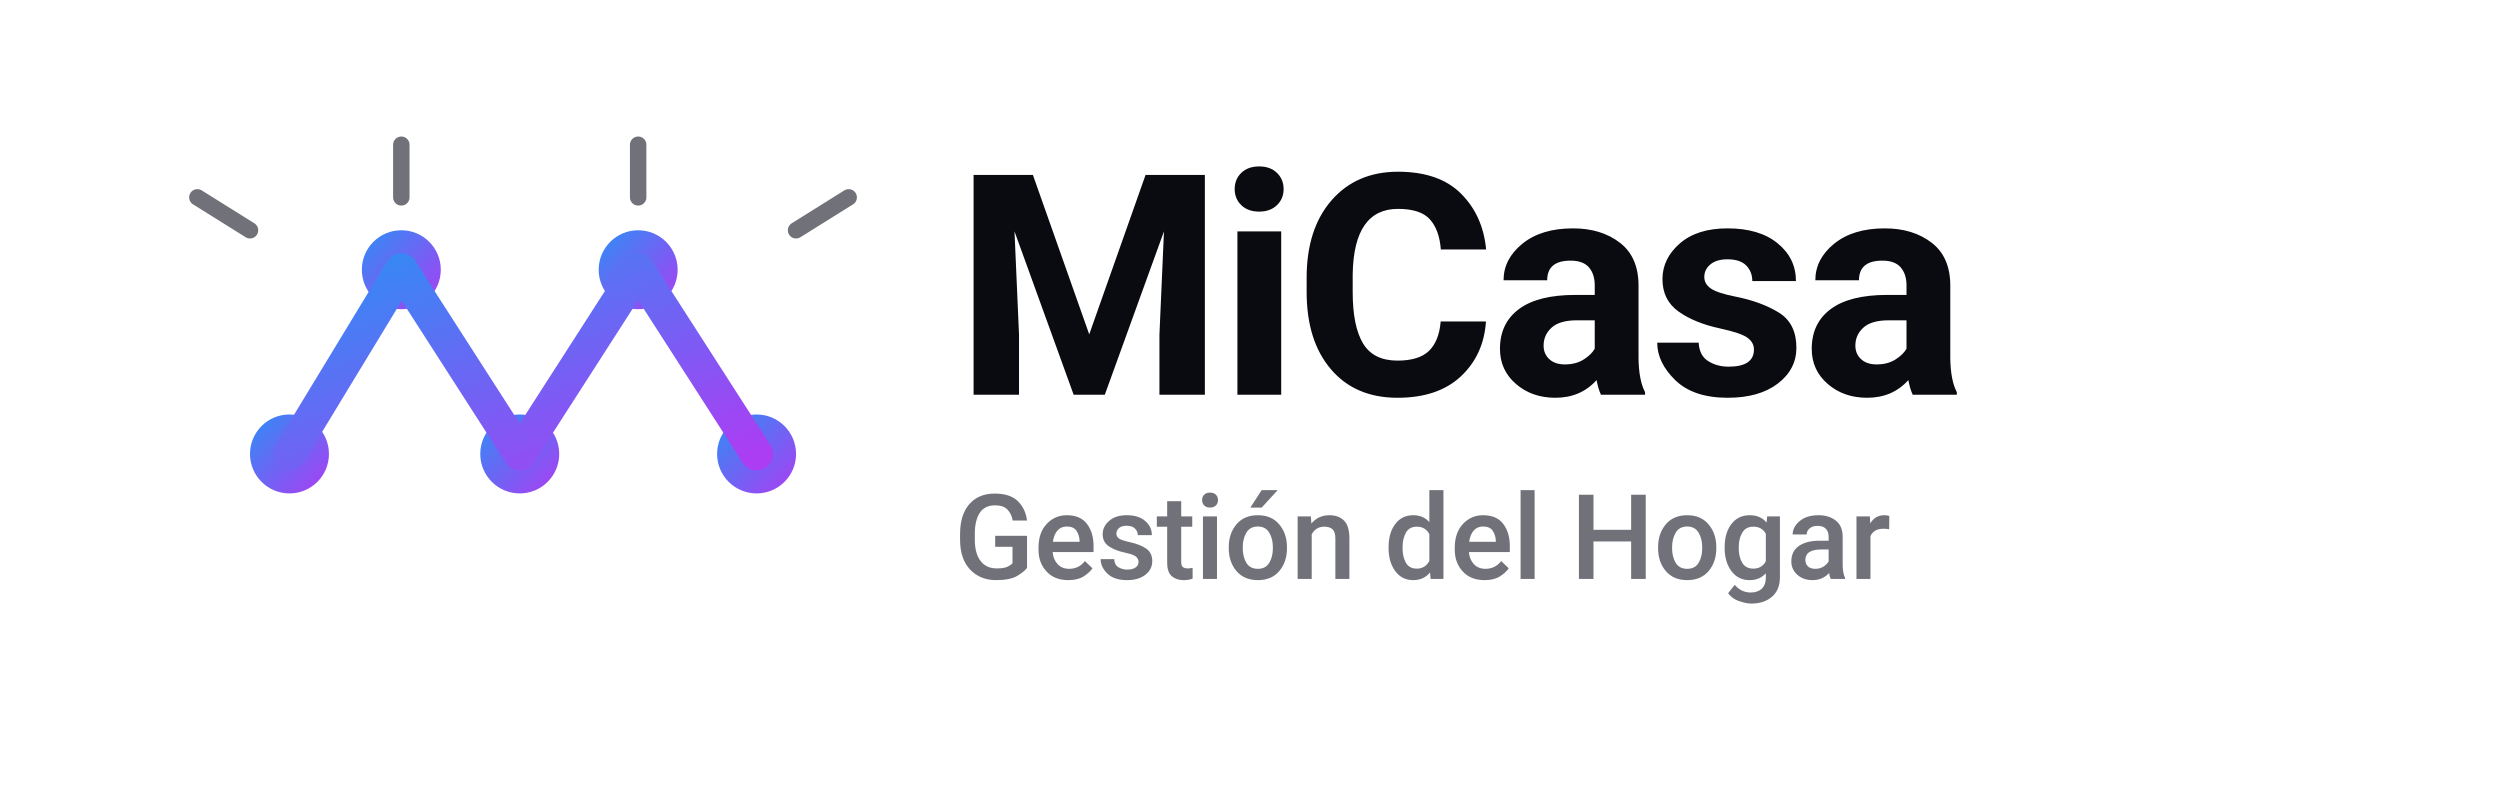
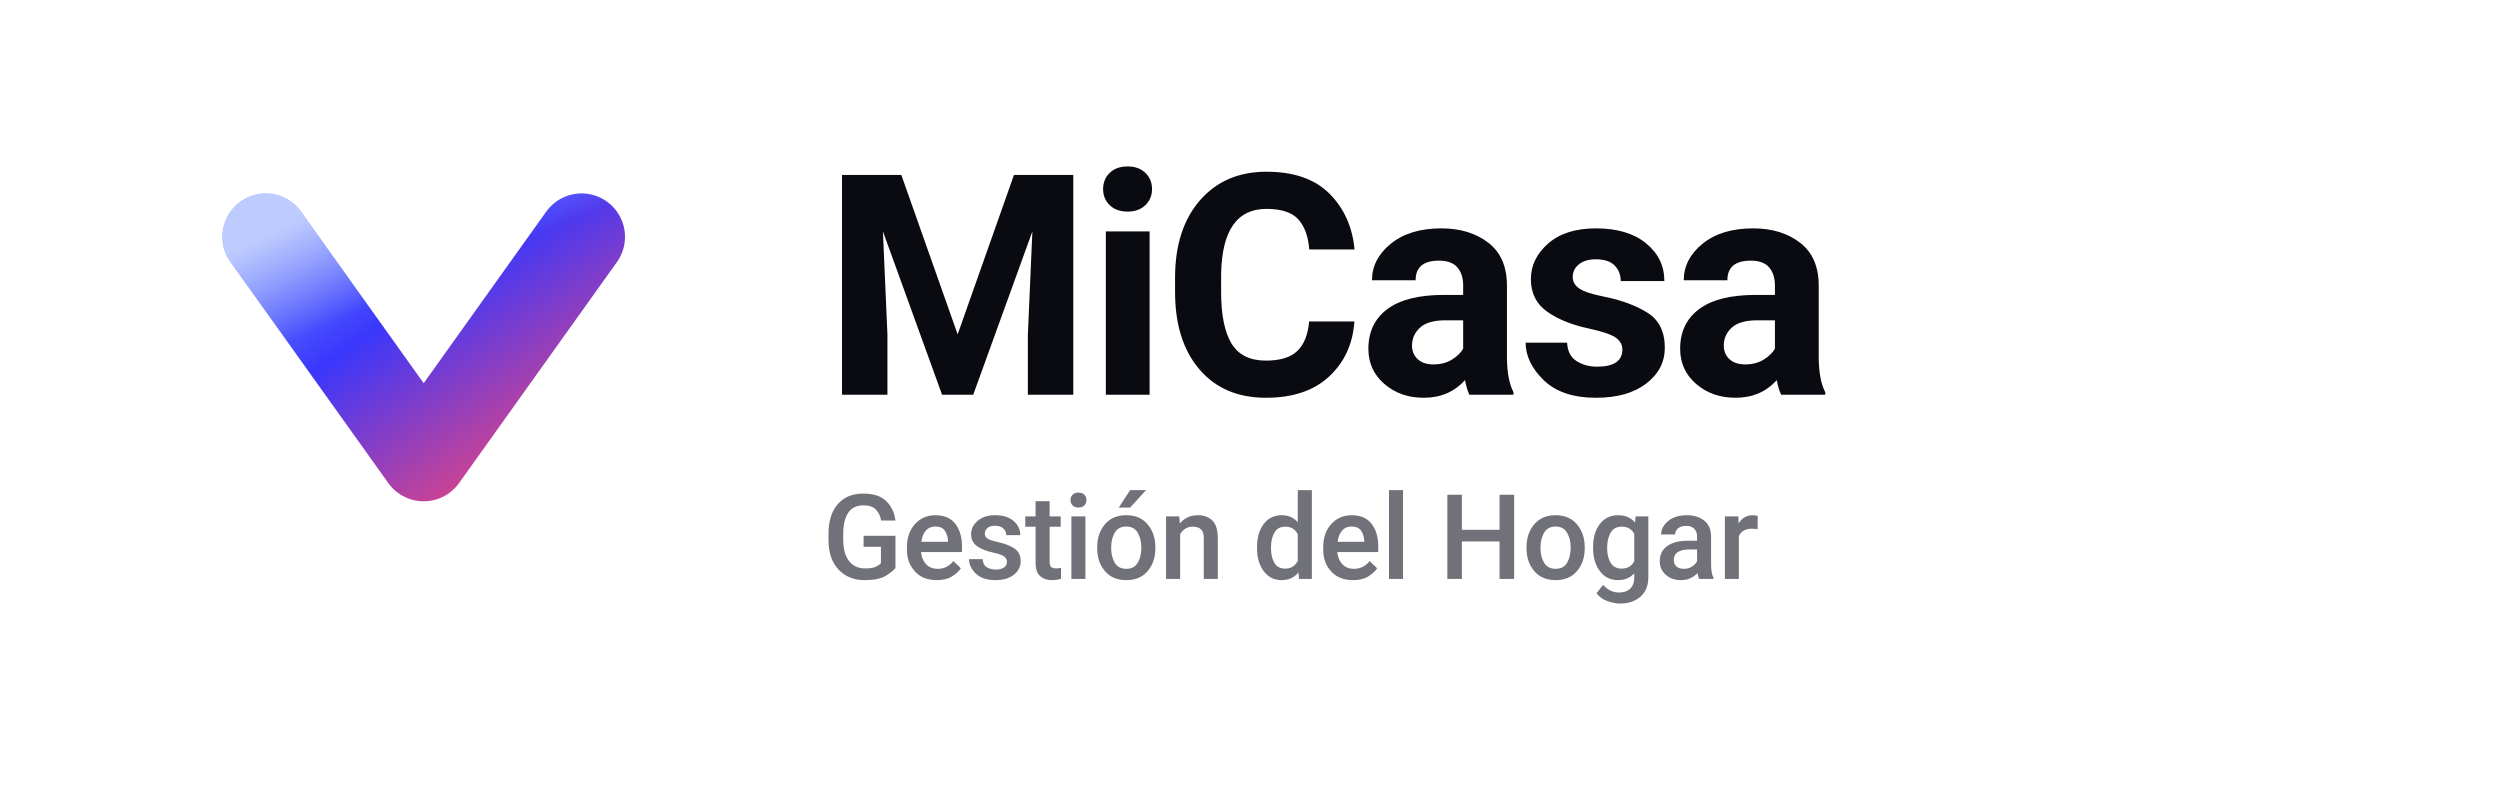
<svg xmlns="http://www.w3.org/2000/svg" viewBox="0 0 760 240" role="img" aria-labelledby="micasaLogoBlackTitle micasaLogoBlackDesc">
  <defs>
    <linearGradient id="micasaBrandGradientBlack" x1="0%" y1="0%" x2="100%" y2="100%">
-       <stop offset="0%" stop-color="#2E8DF5" />
-       <stop offset="100%" stop-color="#AC3DF3" />
+       <stop offset="0%" stop-color="#6d8bff" />
+       <stop offset="38%" stop-color="#3a37fc" />
+       <stop offset="100%" stop-color="#ee477a" />
+     </linearGradient>
+     <linearGradient id="micasaBrandGlossBlack" x1="0%" y1="0%" x2="55%" y2="90%">
+       <stop offset="0%" stop-color="#ffffff" stop-opacity="0.55" />
+       <stop offset="42%" stop-color="#ffffff" stop-opacity="0" />
    </linearGradient>
  </defs>
-   <g transform="translate(40 36)">
-     <circle cx="48" cy="102" r="12" fill="url(#micasaBrandGradientBlack)" />
-     <circle cx="82" cy="46" r="12" fill="url(#micasaBrandGradientBlack)" />
-     <circle cx="118" cy="102" r="12" fill="url(#micasaBrandGradientBlack)" />
-     <circle cx="154" cy="46" r="12" fill="url(#micasaBrandGradientBlack)" />
-     <circle cx="190" cy="102" r="12" fill="url(#micasaBrandGradientBlack)" />
-     <path d="M48 102 L82 46 L118 102 L154 46 L190 102" fill="none" stroke="url(#micasaBrandGradientBlack)" stroke-width="10" stroke-linecap="round" stroke-linejoin="round" />
-     <line x1="82" y1="24" x2="82" y2="8" stroke="#71717A" stroke-width="5" stroke-linecap="round" />
-     <line x1="154" y1="24" x2="154" y2="8" stroke="#71717A" stroke-width="5" stroke-linecap="round" />
-     <line x1="36" y1="34" x2="20" y2="24" stroke="#71717A" stroke-width="5" stroke-linecap="round" />
-     <line x1="202" y1="34" x2="218" y2="24" stroke="#71717A" stroke-width="5" stroke-linecap="round" />
+   <g transform="translate(52 48) scale(2.4)" fill="none" stroke-linecap="round" stroke-linejoin="round">
+     <g stroke="url(#micasaBrandGradientBlack)" stroke-width="11">
+       <path d="M12 46 L12 10" />
+       <path d="M52 46 L52 10" />
+       <path d="M12 10 L32 38 L52 10" />
+     </g>
+     <g stroke="url(#micasaBrandGlossBlack)" stroke-width="11">
+       <path d="M12 46 L12 10" />
+       <path d="M12 10 L32 38 L52 10" />
+     </g>
  </g>
-   <text x="290" y="120" fill="#0A0B10" font-family="ui-sans-serif, system-ui, -apple-system, Segoe UI, Roboto, Helvetica, Arial, sans-serif" font-size="94" font-weight="600" letter-spacing="-2">
+   <text x="250" y="120" fill="#0A0B10" font-family="ui-sans-serif, system-ui, -apple-system, Segoe UI, Roboto, Helvetica, Arial, sans-serif" font-size="94" font-weight="600" letter-spacing="-2">
    MiCasa
  </text>
-   <text x="290" y="176" fill="#71717A" font-family="ui-sans-serif, system-ui, -apple-system, Segoe UI, Roboto, Helvetica, Arial, sans-serif" font-size="36" font-weight="500" letter-spacing="-0.3">
+   <text x="250" y="176" fill="#71717A" font-family="ui-sans-serif, system-ui, -apple-system, Segoe UI, Roboto, Helvetica, Arial, sans-serif" font-size="36" font-weight="500" letter-spacing="-0.3">
    Gestión del Hogar
  </text>
</svg>
